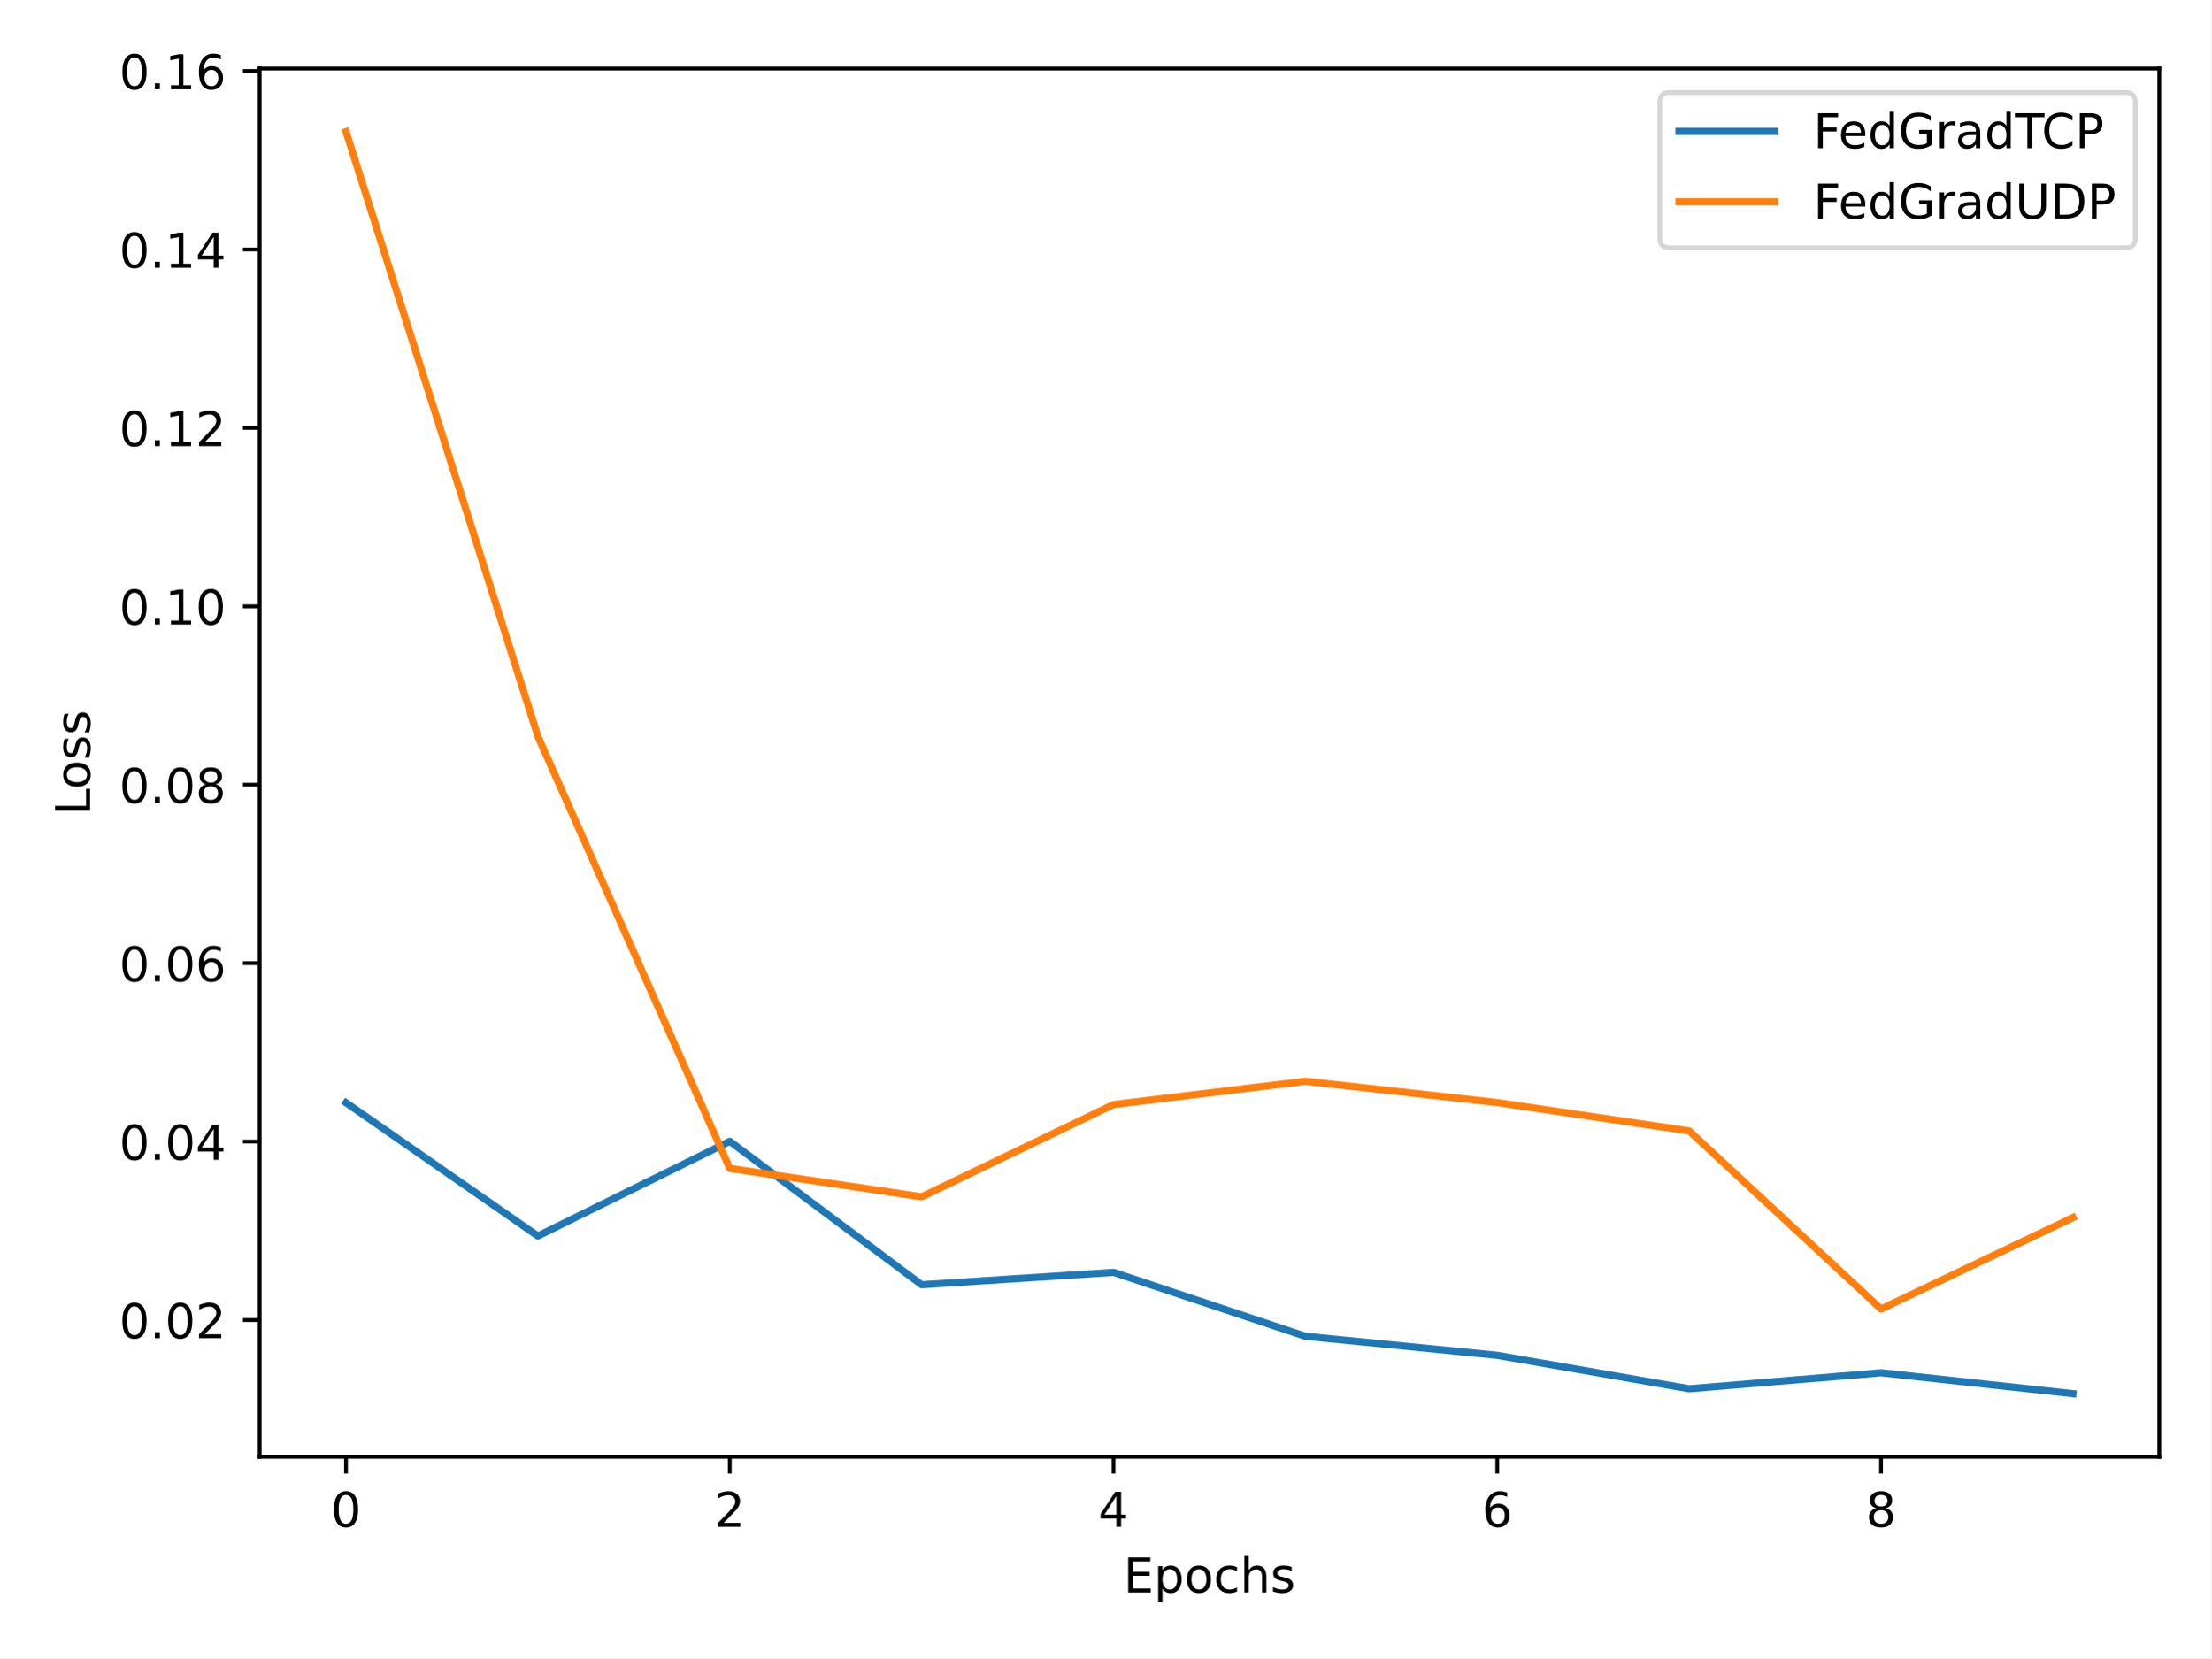
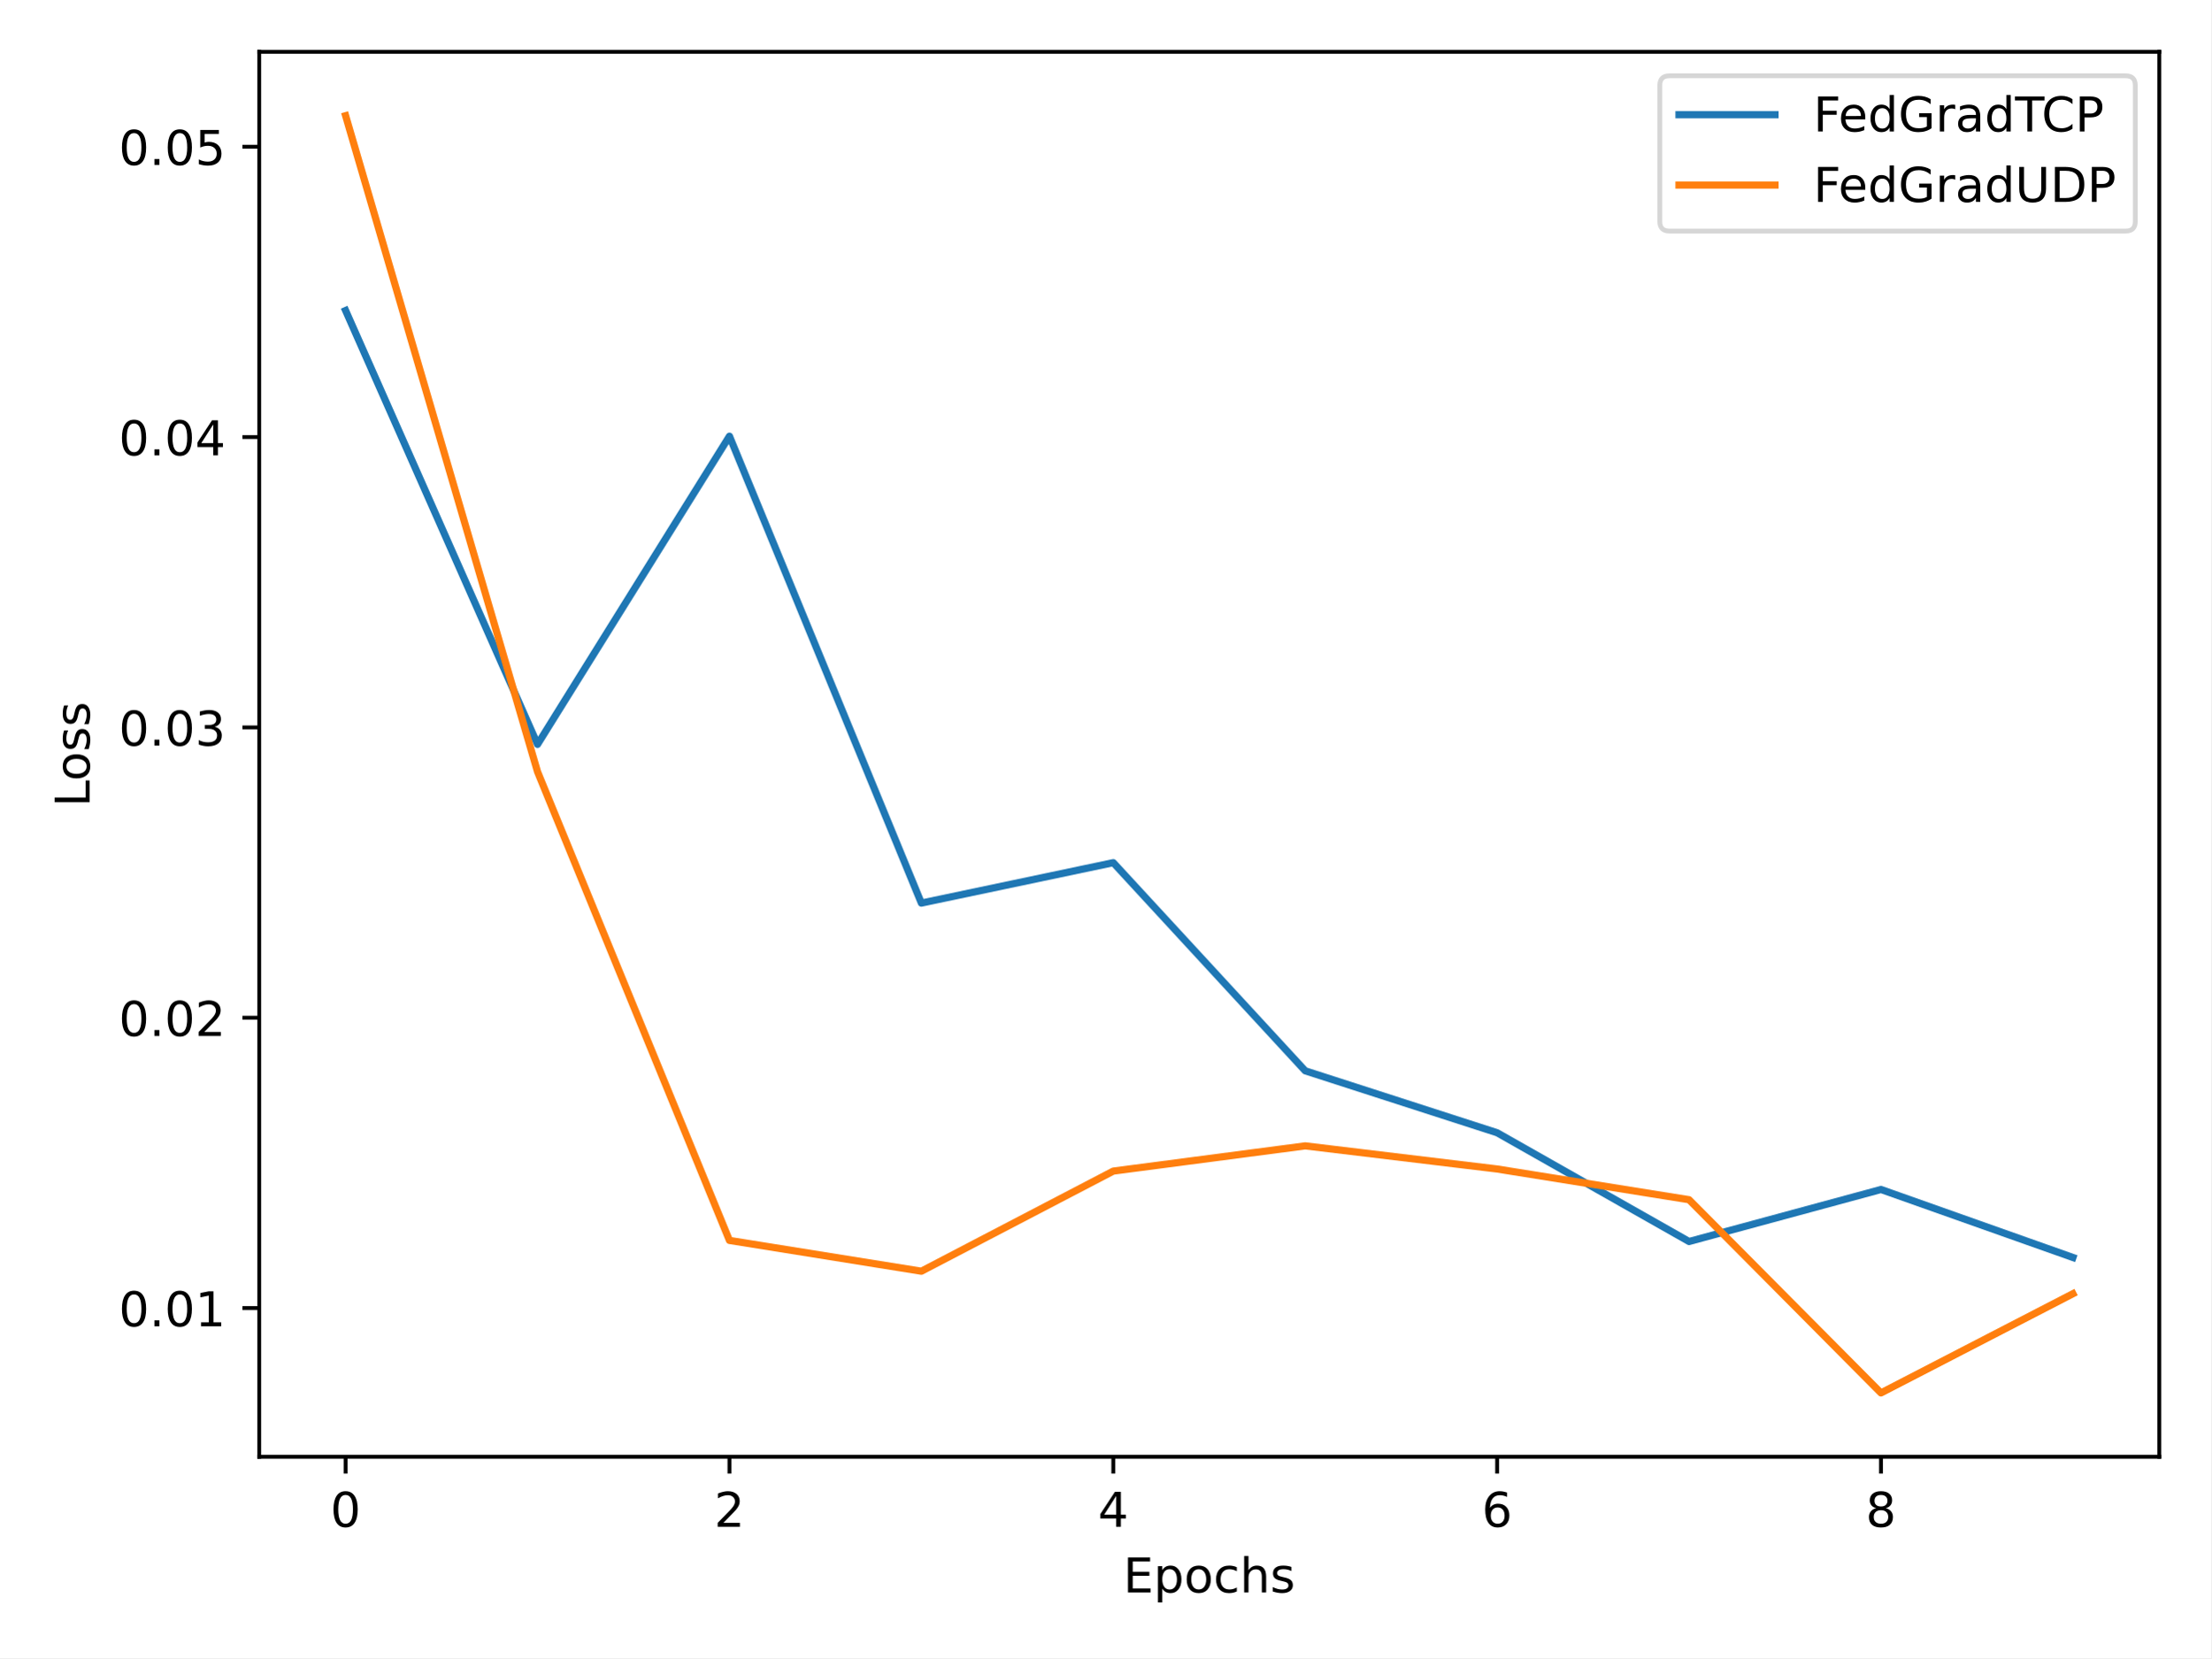
<svg xmlns="http://www.w3.org/2000/svg" xmlns:xlink="http://www.w3.org/1999/xlink" height="345.6pt" version="1.1" viewBox="0 0 460.8 345.6" width="460.8pt">
  <defs>
    <style type="text/css">*{stroke-linecap:butt;stroke-linejoin:round;}</style>
  </defs>
  <g id="figure_1">
    <g id="patch_1">
      <path d="M 0 345.6  L 460.8 345.6  L 460.8 0  L 0 0  z " style="fill:#ffffff;" />
    </g>
    <g id="axes_1">
      <g id="patch_2">
-         <path d="M 54.11 303.64  L 450 303.64  L 450 14.284  L 54.11 14.284  z " style="fill:#ffffff;" />
+         <path d="M 54.02 303.64  L 450 303.64  L 450 10.8  L 54.02 10.8  z " style="fill:#ffffff;" />
      </g>
      <g id="matplotlib.axis_1">
        <g id="xtick_1">
          <g id="line2d_1">
            <defs>
-               <path d="M 0 0  L 0 3.5  " id="mc41830e9be" style="stroke:#000000;stroke-width:0.8;" />
-             </defs>
-             <g>
-               <use style="stroke:#000000;stroke-width:0.8;" x="72.105" xlink:href="#mc41830e9be" y="303.64" />
+               <path d="M 0 0  L 0 3.5  " id="mc46c319490" style="stroke:#000000;stroke-width:0.8;" />
+             </defs>
+             <g>
+               <use style="stroke:#000000;stroke-width:0.8;" x="72.019" xlink:href="#mc46c319490" y="303.64" />
            </g>
          </g>
          <g id="text_1">
-             <g transform="translate(68.92375 318.2384)scale(0.1 -0.1)">
+             <g transform="translate(68.83784 318.2384)scale(0.1 -0.1)">
              <defs>
                <path d="M 31.781 66.406  Q 24.172 66.406 20.328 58.906  Q 16.5 51.422 16.5 36.375  Q 16.5 21.391 20.328 13.891  Q 24.172 6.391 31.781 6.391  Q 39.453 6.391 43.281 13.891  Q 47.125 21.391 47.125 36.375  Q 47.125 51.422 43.281 58.906  Q 39.453 66.406 31.781 66.406  z M 31.781 74.219  Q 44.047 74.219 50.516 64.516  Q 56.984 54.828 56.984 36.375  Q 56.984 17.969 50.516 8.266  Q 44.047 -1.422 31.781 -1.422  Q 19.531 -1.422 13.062 8.266  Q 6.594 17.969 6.594 36.375  Q 6.594 54.828 13.062 64.516  Q 19.531 74.219 31.781 74.219  z " id="DejaVuSans-48" />
              </defs>
              <use xlink:href="#DejaVuSans-48" />
            </g>
          </g>
        </g>
        <g id="xtick_2">
          <g id="line2d_2">
            <g>
-               <use style="stroke:#000000;stroke-width:0.8;" x="152.083" xlink:href="#mc41830e9be" y="303.64" />
+               <use style="stroke:#000000;stroke-width:0.8;" x="152.015" xlink:href="#mc46c319490" y="303.64" />
            </g>
          </g>
          <g id="text_2">
-             <g transform="translate(148.9015 318.2384)scale(0.1 -0.1)">
+             <g transform="translate(148.8338 318.2384)scale(0.1 -0.1)">
              <defs>
                <path d="M 19.188 8.297  L 53.609 8.297  L 53.609 0  L 7.328 0  L 7.328 8.297  Q 12.938 14.109 22.625 23.891  Q 32.328 33.688 34.812 36.531  Q 39.547 41.844 41.422 45.531  Q 43.312 49.219 43.312 52.781  Q 43.312 58.594 39.234 62.25  Q 35.156 65.922 28.609 65.922  Q 23.969 65.922 18.812 64.312  Q 13.672 62.703 7.812 59.422  L 7.812 69.391  Q 13.766 71.781 18.938 73  Q 24.125 74.219 28.422 74.219  Q 39.75 74.219 46.484 68.547  Q 53.219 62.891 53.219 53.422  Q 53.219 48.922 51.531 44.891  Q 49.859 40.875 45.406 35.406  Q 44.188 33.984 37.641 27.219  Q 31.109 20.453 19.188 8.297  z " id="DejaVuSans-50" />
              </defs>
              <use xlink:href="#DejaVuSans-50" />
            </g>
          </g>
        </g>
        <g id="xtick_3">
          <g id="line2d_3">
            <g>
-               <use style="stroke:#000000;stroke-width:0.8;" x="232.061" xlink:href="#mc41830e9be" y="303.64" />
+               <use style="stroke:#000000;stroke-width:0.8;" x="232.011" xlink:href="#mc46c319490" y="303.64" />
            </g>
          </g>
          <g id="text_3">
-             <g transform="translate(228.8793 318.2384)scale(0.1 -0.1)">
+             <g transform="translate(228.8298 318.2384)scale(0.1 -0.1)">
              <defs>
                <path d="M 37.797 64.312  L 12.891 25.391  L 37.797 25.391  z M 35.203 72.906  L 47.609 72.906  L 47.609 25.391  L 58.016 25.391  L 58.016 17.188  L 47.609 17.188  L 47.609 0  L 37.797 0  L 37.797 17.188  L 4.891 17.188  L 4.891 26.703  z " id="DejaVuSans-52" />
              </defs>
              <use xlink:href="#DejaVuSans-52" />
            </g>
          </g>
        </g>
        <g id="xtick_4">
          <g id="line2d_4">
            <g>
-               <use style="stroke:#000000;stroke-width:0.8;" x="312.038" xlink:href="#mc41830e9be" y="303.64" />
+               <use style="stroke:#000000;stroke-width:0.8;" x="312.007" xlink:href="#mc46c319490" y="303.64" />
            </g>
          </g>
          <g id="text_4">
-             <g transform="translate(308.8571 318.2384)scale(0.1 -0.1)">
+             <g transform="translate(308.8257 318.2384)scale(0.1 -0.1)">
              <defs>
                <path d="M 33.016 40.375  Q 26.375 40.375 22.484 35.828  Q 18.609 31.297 18.609 23.391  Q 18.609 15.531 22.484 10.953  Q 26.375 6.391 33.016 6.391  Q 39.656 6.391 43.531 10.953  Q 47.406 15.531 47.406 23.391  Q 47.406 31.297 43.531 35.828  Q 39.656 40.375 33.016 40.375  z M 52.594 71.297  L 52.594 62.312  Q 48.875 64.062 45.094 64.984  Q 41.312 65.922 37.594 65.922  Q 27.828 65.922 22.672 59.328  Q 17.531 52.734 16.797 39.406  Q 19.672 43.656 24.016 45.922  Q 28.375 48.188 33.594 48.188  Q 44.578 48.188 50.953 41.516  Q 57.328 34.859 57.328 23.391  Q 57.328 12.156 50.688 5.359  Q 44.047 -1.422 33.016 -1.422  Q 20.359 -1.422 13.672 8.266  Q 6.984 17.969 6.984 36.375  Q 6.984 53.656 15.188 63.938  Q 23.391 74.219 37.203 74.219  Q 40.922 74.219 44.703 73.484  Q 48.484 72.75 52.594 71.297  z " id="DejaVuSans-54" />
              </defs>
              <use xlink:href="#DejaVuSans-54" />
            </g>
          </g>
        </g>
        <g id="xtick_5">
          <g id="line2d_5">
            <g>
-               <use style="stroke:#000000;stroke-width:0.8;" x="392.016" xlink:href="#mc41830e9be" y="303.64" />
+               <use style="stroke:#000000;stroke-width:0.8;" x="392.003" xlink:href="#mc46c319490" y="303.64" />
            </g>
          </g>
          <g id="text_5">
-             <g transform="translate(388.8349 318.2384)scale(0.1 -0.1)">
+             <g transform="translate(388.8217 318.2384)scale(0.1 -0.1)">
              <defs>
                <path d="M 31.781 34.625  Q 24.75 34.625 20.719 30.859  Q 16.703 27.094 16.703 20.516  Q 16.703 13.922 20.719 10.156  Q 24.75 6.391 31.781 6.391  Q 38.812 6.391 42.859 10.172  Q 46.922 13.969 46.922 20.516  Q 46.922 27.094 42.891 30.859  Q 38.875 34.625 31.781 34.625  z M 21.922 38.812  Q 15.578 40.375 12.031 44.719  Q 8.5 49.078 8.5 55.328  Q 8.5 64.062 14.719 69.141  Q 20.953 74.219 31.781 74.219  Q 42.672 74.219 48.875 69.141  Q 55.078 64.062 55.078 55.328  Q 55.078 49.078 51.531 44.719  Q 48 40.375 41.703 38.812  Q 48.828 37.156 52.797 32.312  Q 56.781 27.484 56.781 20.516  Q 56.781 9.906 50.312 4.234  Q 43.844 -1.422 31.781 -1.422  Q 19.734 -1.422 13.25 4.234  Q 6.781 9.906 6.781 20.516  Q 6.781 27.484 10.781 32.312  Q 14.797 37.156 21.922 38.812  z M 18.312 54.391  Q 18.312 48.734 21.844 45.562  Q 25.391 42.391 31.781 42.391  Q 38.141 42.391 41.719 45.562  Q 45.312 48.734 45.312 54.391  Q 45.312 60.062 41.719 63.234  Q 38.141 66.406 31.781 66.406  Q 25.391 66.406 21.844 63.234  Q 18.312 60.062 18.312 54.391  z " id="DejaVuSans-56" />
              </defs>
              <use xlink:href="#DejaVuSans-56" />
            </g>
          </g>
        </g>
        <g id="text_6">
-           <g transform="translate(234.1394 331.9166)scale(0.1 -0.1)">
+           <g transform="translate(234.0944 331.9166)scale(0.1 -0.1)">
            <defs>
              <path d="M 9.812 72.906  L 55.906 72.906  L 55.906 64.594  L 19.672 64.594  L 19.672 43.016  L 54.391 43.016  L 54.391 34.719  L 19.672 34.719  L 19.672 8.297  L 56.781 8.297  L 56.781 0  L 9.812 0  z " id="DejaVuSans-69" />
              <path d="M 18.109 8.203  L 18.109 -20.797  L 9.078 -20.797  L 9.078 54.688  L 18.109 54.688  L 18.109 46.391  Q 20.953 51.266 25.266 53.625  Q 29.594 56 35.594 56  Q 45.562 56 51.781 48.094  Q 58.016 40.188 58.016 27.297  Q 58.016 14.406 51.781 6.484  Q 45.562 -1.422 35.594 -1.422  Q 29.594 -1.422 25.266 0.953  Q 20.953 3.328 18.109 8.203  z M 48.688 27.297  Q 48.688 37.203 44.609 42.844  Q 40.531 48.484 33.406 48.484  Q 26.266 48.484 22.188 42.844  Q 18.109 37.203 18.109 27.297  Q 18.109 17.391 22.188 11.75  Q 26.266 6.109 33.406 6.109  Q 40.531 6.109 44.609 11.75  Q 48.688 17.391 48.688 27.297  z " id="DejaVuSans-112" />
              <path d="M 30.609 48.391  Q 23.391 48.391 19.188 42.75  Q 14.984 37.109 14.984 27.297  Q 14.984 17.484 19.156 11.844  Q 23.344 6.203 30.609 6.203  Q 37.797 6.203 41.984 11.859  Q 46.188 17.531 46.188 27.297  Q 46.188 37.016 41.984 42.703  Q 37.797 48.391 30.609 48.391  z M 30.609 56  Q 42.328 56 49.016 48.375  Q 55.719 40.766 55.719 27.297  Q 55.719 13.875 49.016 6.219  Q 42.328 -1.422 30.609 -1.422  Q 18.844 -1.422 12.172 6.219  Q 5.516 13.875 5.516 27.297  Q 5.516 40.766 12.172 48.375  Q 18.844 56 30.609 56  z " id="DejaVuSans-111" />
              <path d="M 48.781 52.594  L 48.781 44.188  Q 44.969 46.297 41.141 47.344  Q 37.312 48.391 33.406 48.391  Q 24.656 48.391 19.812 42.844  Q 14.984 37.312 14.984 27.297  Q 14.984 17.281 19.812 11.734  Q 24.656 6.203 33.406 6.203  Q 37.312 6.203 41.141 7.25  Q 44.969 8.297 48.781 10.406  L 48.781 2.094  Q 45.016 0.344 40.984 -0.531  Q 36.969 -1.422 32.422 -1.422  Q 20.062 -1.422 12.781 6.344  Q 5.516 14.109 5.516 27.297  Q 5.516 40.672 12.859 48.328  Q 20.219 56 33.016 56  Q 37.156 56 41.109 55.141  Q 45.062 54.297 48.781 52.594  z " id="DejaVuSans-99" />
              <path d="M 54.891 33.016  L 54.891 0  L 45.906 0  L 45.906 32.719  Q 45.906 40.484 42.875 44.328  Q 39.844 48.188 33.797 48.188  Q 26.516 48.188 22.312 43.547  Q 18.109 38.922 18.109 30.906  L 18.109 0  L 9.078 0  L 9.078 75.984  L 18.109 75.984  L 18.109 46.188  Q 21.344 51.125 25.703 53.562  Q 30.078 56 35.797 56  Q 45.219 56 50.047 50.172  Q 54.891 44.344 54.891 33.016  z " id="DejaVuSans-104" />
              <path d="M 44.281 53.078  L 44.281 44.578  Q 40.484 46.531 36.375 47.5  Q 32.281 48.484 27.875 48.484  Q 21.188 48.484 17.844 46.438  Q 14.5 44.391 14.5 40.281  Q 14.5 37.156 16.891 35.375  Q 19.281 33.594 26.516 31.984  L 29.594 31.297  Q 39.156 29.25 43.188 25.516  Q 47.219 21.781 47.219 15.094  Q 47.219 7.469 41.188 3.016  Q 35.156 -1.422 24.609 -1.422  Q 20.219 -1.422 15.453 -0.562  Q 10.688 0.297 5.422 2  L 5.422 11.281  Q 10.406 8.688 15.234 7.391  Q 20.062 6.109 24.812 6.109  Q 31.156 6.109 34.562 8.281  Q 37.984 10.453 37.984 14.406  Q 37.984 18.062 35.516 20.016  Q 33.062 21.969 24.703 23.781  L 21.578 24.516  Q 13.234 26.266 9.516 29.906  Q 5.812 33.547 5.812 39.891  Q 5.812 47.609 11.281 51.797  Q 16.75 56 26.812 56  Q 31.781 56 36.172 55.266  Q 40.578 54.547 44.281 53.078  z " id="DejaVuSans-115" />
            </defs>
            <use xlink:href="#DejaVuSans-69" />
            <use x="63.184" xlink:href="#DejaVuSans-112" />
            <use x="126.66" xlink:href="#DejaVuSans-111" />
            <use x="187.842" xlink:href="#DejaVuSans-99" />
            <use x="242.822" xlink:href="#DejaVuSans-104" />
            <use x="306.201" xlink:href="#DejaVuSans-115" />
          </g>
        </g>
      </g>
      <g id="matplotlib.axis_2">
        <g id="ytick_1">
          <g id="line2d_6">
            <defs>
-               <path d="M 0 0  L -3.5 0  " id="m1864355645" style="stroke:#000000;stroke-width:0.8;" />
-             </defs>
-             <g>
-               <use style="stroke:#000000;stroke-width:0.8;" x="54.11" xlink:href="#m1864355645" y="275.132" />
+               <path d="M 0 0  L -3.5 0  " id="m26139de1f1" style="stroke:#000000;stroke-width:0.8;" />
+             </defs>
+             <g>
+               <use style="stroke:#000000;stroke-width:0.8;" x="54.02" xlink:href="#m26139de1f1" y="272.646" />
            </g>
          </g>
          <g id="text_7">
-             <g transform="translate(24.84437 278.9312)scale(0.1 -0.1)">
+             <g transform="translate(24.75437 276.4448)scale(0.1 -0.1)">
              <defs>
                <path d="M 10.688 12.406  L 21 12.406  L 21 0  L 10.688 0  z " id="DejaVuSans-46" />
-               </defs>
-               <use xlink:href="#DejaVuSans-48" />
-               <use x="63.623" xlink:href="#DejaVuSans-46" />
-               <use x="95.41" xlink:href="#DejaVuSans-48" />
-               <use x="159.033" xlink:href="#DejaVuSans-50" />
+                 <path d="M 12.406 8.297  L 28.516 8.297  L 28.516 63.922  L 10.984 60.406  L 10.984 69.391  L 28.422 72.906  L 38.281 72.906  L 38.281 8.297  L 54.391 8.297  L 54.391 0  L 12.406 0  z " id="DejaVuSans-49" />
+               </defs>
+               <use xlink:href="#DejaVuSans-48" />
+               <use x="63.623" xlink:href="#DejaVuSans-46" />
+               <use x="95.41" xlink:href="#DejaVuSans-48" />
+               <use x="159.033" xlink:href="#DejaVuSans-49" />
            </g>
          </g>
        </g>
        <g id="ytick_2">
          <g id="line2d_7">
            <g>
-               <use style="stroke:#000000;stroke-width:0.8;" x="54.11" xlink:href="#m1864355645" y="237.942" />
+               <use style="stroke:#000000;stroke-width:0.8;" x="54.02" xlink:href="#m26139de1f1" y="212.128" />
            </g>
          </g>
          <g id="text_8">
-             <g transform="translate(24.84437 241.7411)scale(0.1 -0.1)">
-               <use xlink:href="#DejaVuSans-48" />
-               <use x="63.623" xlink:href="#DejaVuSans-46" />
-               <use x="95.41" xlink:href="#DejaVuSans-48" />
-               <use x="159.033" xlink:href="#DejaVuSans-52" />
+             <g transform="translate(24.75437 215.9274)scale(0.1 -0.1)">
+               <use xlink:href="#DejaVuSans-48" />
+               <use x="63.623" xlink:href="#DejaVuSans-46" />
+               <use x="95.41" xlink:href="#DejaVuSans-48" />
+               <use x="159.033" xlink:href="#DejaVuSans-50" />
            </g>
          </g>
        </g>
        <g id="ytick_3">
          <g id="line2d_8">
            <g>
-               <use style="stroke:#000000;stroke-width:0.8;" x="54.11" xlink:href="#m1864355645" y="200.752" />
+               <use style="stroke:#000000;stroke-width:0.8;" x="54.02" xlink:href="#m26139de1f1" y="151.611" />
            </g>
          </g>
          <g id="text_9">
-             <g transform="translate(24.84437 204.5511)scale(0.1 -0.1)">
-               <use xlink:href="#DejaVuSans-48" />
-               <use x="63.623" xlink:href="#DejaVuSans-46" />
-               <use x="95.41" xlink:href="#DejaVuSans-48" />
-               <use x="159.033" xlink:href="#DejaVuSans-54" />
+             <g transform="translate(24.75437 155.41)scale(0.1 -0.1)">
+               <defs>
+                 <path d="M 40.578 39.312  Q 47.656 37.797 51.625 33  Q 55.609 28.219 55.609 21.188  Q 55.609 10.406 48.188 4.484  Q 40.766 -1.422 27.094 -1.422  Q 22.516 -1.422 17.656 -0.516  Q 12.797 0.391 7.625 2.203  L 7.625 11.719  Q 11.719 9.328 16.594 8.109  Q 21.484 6.891 26.812 6.891  Q 36.078 6.891 40.938 10.547  Q 45.797 14.203 45.797 21.188  Q 45.797 27.641 41.281 31.266  Q 36.766 34.906 28.719 34.906  L 20.219 34.906  L 20.219 43.016  L 29.109 43.016  Q 36.375 43.016 40.234 45.922  Q 44.094 48.828 44.094 54.297  Q 44.094 59.906 40.109 62.906  Q 36.141 65.922 28.719 65.922  Q 24.656 65.922 20.016 65.031  Q 15.375 64.156 9.812 62.312  L 9.812 71.094  Q 15.438 72.656 20.344 73.438  Q 25.25 74.219 29.594 74.219  Q 40.828 74.219 47.359 69.109  Q 53.906 64.016 53.906 55.328  Q 53.906 49.266 50.438 45.094  Q 46.969 40.922 40.578 39.312  z " id="DejaVuSans-51" />
+               </defs>
+               <use xlink:href="#DejaVuSans-48" />
+               <use x="63.623" xlink:href="#DejaVuSans-46" />
+               <use x="95.41" xlink:href="#DejaVuSans-48" />
+               <use x="159.033" xlink:href="#DejaVuSans-51" />
            </g>
          </g>
        </g>
        <g id="ytick_4">
          <g id="line2d_9">
            <g>
-               <use style="stroke:#000000;stroke-width:0.8;" x="54.11" xlink:href="#m1864355645" y="163.562" />
+               <use style="stroke:#000000;stroke-width:0.8;" x="54.02" xlink:href="#m26139de1f1" y="91.093" />
            </g>
          </g>
          <g id="text_10">
-             <g transform="translate(24.84437 167.361)scale(0.1 -0.1)">
-               <use xlink:href="#DejaVuSans-48" />
-               <use x="63.623" xlink:href="#DejaVuSans-46" />
-               <use x="95.41" xlink:href="#DejaVuSans-48" />
-               <use x="159.033" xlink:href="#DejaVuSans-56" />
+             <g transform="translate(24.75437 94.89268)scale(0.1 -0.1)">
+               <use xlink:href="#DejaVuSans-48" />
+               <use x="63.623" xlink:href="#DejaVuSans-46" />
+               <use x="95.41" xlink:href="#DejaVuSans-48" />
+               <use x="159.033" xlink:href="#DejaVuSans-52" />
            </g>
          </g>
        </g>
        <g id="ytick_5">
          <g id="line2d_10">
            <g>
-               <use style="stroke:#000000;stroke-width:0.8;" x="54.11" xlink:href="#m1864355645" y="126.372" />
+               <use style="stroke:#000000;stroke-width:0.8;" x="54.02" xlink:href="#m26139de1f1" y="30.576" />
            </g>
          </g>
          <g id="text_11">
-             <g transform="translate(24.84437 130.171)scale(0.1 -0.1)">
-               <defs>
-                 <path d="M 12.406 8.297  L 28.516 8.297  L 28.516 63.922  L 10.984 60.406  L 10.984 69.391  L 28.422 72.906  L 38.281 72.906  L 38.281 8.297  L 54.391 8.297  L 54.391 0  L 12.406 0  z " id="DejaVuSans-49" />
-               </defs>
-               <use xlink:href="#DejaVuSans-48" />
-               <use x="63.623" xlink:href="#DejaVuSans-46" />
-               <use x="95.41" xlink:href="#DejaVuSans-49" />
-               <use x="159.033" xlink:href="#DejaVuSans-48" />
-             </g>
-           </g>
-         </g>
-         <g id="ytick_6">
-           <g id="line2d_11">
-             <g>
-               <use style="stroke:#000000;stroke-width:0.8;" x="54.11" xlink:href="#m1864355645" y="89.182" />
-             </g>
-           </g>
-           <g id="text_12">
-             <g transform="translate(24.84437 92.98089)scale(0.1 -0.1)">
-               <use xlink:href="#DejaVuSans-48" />
-               <use x="63.623" xlink:href="#DejaVuSans-46" />
-               <use x="95.41" xlink:href="#DejaVuSans-49" />
-               <use x="159.033" xlink:href="#DejaVuSans-50" />
-             </g>
-           </g>
-         </g>
-         <g id="ytick_7">
-           <g id="line2d_12">
-             <g>
-               <use style="stroke:#000000;stroke-width:0.8;" x="54.11" xlink:href="#m1864355645" y="51.992" />
-             </g>
-           </g>
-           <g id="text_13">
-             <g transform="translate(24.84437 55.79082)scale(0.1 -0.1)">
-               <use xlink:href="#DejaVuSans-48" />
-               <use x="63.623" xlink:href="#DejaVuSans-46" />
-               <use x="95.41" xlink:href="#DejaVuSans-49" />
-               <use x="159.033" xlink:href="#DejaVuSans-52" />
-             </g>
-           </g>
-         </g>
-         <g id="ytick_8">
-           <g id="line2d_13">
-             <g>
-               <use style="stroke:#000000;stroke-width:0.8;" x="54.11" xlink:href="#m1864355645" y="14.802" />
-             </g>
-           </g>
-           <g id="text_14">
-             <g transform="translate(24.84437 18.60076)scale(0.1 -0.1)">
-               <use xlink:href="#DejaVuSans-48" />
-               <use x="63.623" xlink:href="#DejaVuSans-46" />
-               <use x="95.41" xlink:href="#DejaVuSans-49" />
-               <use x="159.033" xlink:href="#DejaVuSans-54" />
-             </g>
-           </g>
-         </g>
-         <g id="text_15">
-           <g transform="translate(18.76469 169.9294)rotate(-90)scale(0.1 -0.1)">
+             <g transform="translate(24.75437 34.37532)scale(0.1 -0.1)">
+               <defs>
+                 <path d="M 10.797 72.906  L 49.516 72.906  L 49.516 64.594  L 19.828 64.594  L 19.828 46.734  Q 21.969 47.469 24.109 47.828  Q 26.266 48.188 28.422 48.188  Q 40.625 48.188 47.75 41.5  Q 54.891 34.812 54.891 23.391  Q 54.891 11.625 47.562 5.094  Q 40.234 -1.422 26.906 -1.422  Q 22.312 -1.422 17.547 -0.641  Q 12.797 0.141 7.719 1.703  L 7.719 11.625  Q 12.109 9.234 16.797 8.062  Q 21.484 6.891 26.703 6.891  Q 35.156 6.891 40.078 11.328  Q 45.016 15.766 45.016 23.391  Q 45.016 31 40.078 35.438  Q 35.156 39.891 26.703 39.891  Q 22.75 39.891 18.812 39.016  Q 14.891 38.141 10.797 36.281  z " id="DejaVuSans-53" />
+               </defs>
+               <use xlink:href="#DejaVuSans-48" />
+               <use x="63.623" xlink:href="#DejaVuSans-46" />
+               <use x="95.41" xlink:href="#DejaVuSans-48" />
+               <use x="159.033" xlink:href="#DejaVuSans-53" />
+             </g>
+           </g>
+         </g>
+         <g id="text_12">
+           <g transform="translate(18.67469 168.1872)rotate(-90)scale(0.1 -0.1)">
            <defs>
              <path d="M 9.812 72.906  L 19.672 72.906  L 19.672 8.297  L 55.172 8.297  L 55.172 0  L 9.812 0  z " id="DejaVuSans-76" />
            </defs>
            <use xlink:href="#DejaVuSans-76" />
            <use x="53.963" xlink:href="#DejaVuSans-111" />
            <use x="115.145" xlink:href="#DejaVuSans-115" />
            <use x="167.244" xlink:href="#DejaVuSans-115" />
          </g>
        </g>
      </g>
-       <g id="line2d_14">
-         <path clip-path="url(#pf8e13257f7)" d="M 72.105 229.838  L 112.094 257.624  L 152.083 237.886  L 192.072 267.789  L 232.061 265.201  L 272.049 278.531  L 312.038 282.498  L 352.027 289.464  L 392.016 286.132  L 432.005 290.487  " style="fill:none;stroke:#1f77b4;stroke-linecap:square;stroke-width:1.5;" />
-       </g>
-       <g id="line2d_15">
-         <path clip-path="url(#pf8e13257f7)" d="M 72.105 27.437  L 112.094 153.481  L 152.083 243.538  L 192.072 249.454  L 232.061 230.218  L 272.049 225.373  L 312.038 229.817  L 352.027 235.72  L 392.016 272.838  L 432.005 253.779  " style="fill:none;stroke:#ff7f0e;stroke-linecap:square;stroke-width:1.5;" />
+       <g id="line2d_11">
+         <path clip-path="url(#pd41fcb14a2)" d="M 72.019 64.719  L 112.017 155.148  L 152.015 90.913  L 192.013 188.23  L 232.011 179.807  L 272.009 223.19  L 312.007 236.102  L 352.005 258.771  L 392.003 247.928  L 432.001 262.102  " style="fill:none;stroke:#1f77b4;stroke-linecap:square;stroke-width:1.5;" />
+       </g>
+       <g id="line2d_12">
+         <path clip-path="url(#pd41fcb14a2)" d="M 72.019 24.111  L 112.017 160.848  L 152.015 258.544  L 192.013 264.962  L 232.011 244.094  L 272.009 238.838  L 312.007 243.659  L 352.005 250.063  L 392.003 290.329  L 432.001 269.654  " style="fill:none;stroke:#ff7f0e;stroke-linecap:square;stroke-width:1.5;" />
      </g>
      <g id="patch_3">
-         <path d="M 54.11 303.64  L 54.11 14.284  " style="fill:none;stroke:#000000;stroke-linecap:square;stroke-linejoin:miter;stroke-width:0.8;" />
+         <path d="M 54.02 303.64  L 54.02 10.8  " style="fill:none;stroke:#000000;stroke-linecap:square;stroke-linejoin:miter;stroke-width:0.8;" />
      </g>
      <g id="patch_4">
-         <path d="M 450 303.64  L 450 14.284  " style="fill:none;stroke:#000000;stroke-linecap:square;stroke-linejoin:miter;stroke-width:0.8;" />
+         <path d="M 450 303.64  L 450 10.8  " style="fill:none;stroke:#000000;stroke-linecap:square;stroke-linejoin:miter;stroke-width:0.8;" />
      </g>
      <g id="patch_5">
-         <path d="M 54.11 303.64  L 450 303.64  " style="fill:none;stroke:#000000;stroke-linecap:square;stroke-linejoin:miter;stroke-width:0.8;" />
+         <path d="M 54.02 303.64  L 450 303.64  " style="fill:none;stroke:#000000;stroke-linecap:square;stroke-linejoin:miter;stroke-width:0.8;" />
      </g>
      <g id="patch_6">
-         <path d="M 54.11 14.284  L 450 14.284  " style="fill:none;stroke:#000000;stroke-linecap:square;stroke-linejoin:miter;stroke-width:0.8;" />
+         <path d="M 54.02 10.8  L 450 10.8  " style="fill:none;stroke:#000000;stroke-linecap:square;stroke-linejoin:miter;stroke-width:0.8;" />
      </g>
      <g id="legend_1">
        <g id="patch_7">
-           <path d="M 347.913 51.641  L 443 51.641  Q 445 51.641 445 49.641  L 445 21.284  Q 445 19.284 443 19.284  L 347.913 19.284  Q 345.913 19.284 345.913 21.284  L 345.913 49.641  Q 345.913 51.641 347.913 51.641  z " style="fill:#ffffff;opacity:0.8;stroke:#cccccc;stroke-linejoin:miter;" />
-         </g>
-         <g id="line2d_16">
-           <path d="M 349.913 27.383  L 369.913 27.383  " style="fill:none;stroke:#1f77b4;stroke-linecap:square;stroke-width:1.5;" />
-         </g>
-         <g id="line2d_17" />
-         <g id="text_16">
-           <g transform="translate(377.9125 30.88284)scale(0.1 -0.1)">
+           <path d="M 347.913 48.156  L 443 48.156  Q 445 48.156 445 46.156  L 445 17.8  Q 445 15.8 443 15.8  L 347.913 15.8  Q 345.913 15.8 345.913 17.8  L 345.913 46.156  Q 345.913 48.156 347.913 48.156  z " style="fill:#ffffff;opacity:0.8;stroke:#cccccc;stroke-linejoin:miter;" />
+         </g>
+         <g id="line2d_13">
+           <path d="M 349.913 23.898  L 369.913 23.898  " style="fill:none;stroke:#1f77b4;stroke-linecap:square;stroke-width:1.5;" />
+         </g>
+         <g id="line2d_14" />
+         <g id="text_13">
+           <g transform="translate(377.9125 27.39844)scale(0.1 -0.1)">
            <defs>
              <path d="M 9.812 72.906  L 51.703 72.906  L 51.703 64.594  L 19.672 64.594  L 19.672 43.109  L 48.578 43.109  L 48.578 34.812  L 19.672 34.812  L 19.672 0  L 9.812 0  z " id="DejaVuSans-70" />
              <path d="M 56.203 29.594  L 56.203 25.203  L 14.891 25.203  Q 15.484 15.922 20.484 11.062  Q 25.484 6.203 34.422 6.203  Q 39.594 6.203 44.453 7.469  Q 49.312 8.734 54.109 11.281  L 54.109 2.781  Q 49.266 0.734 44.188 -0.344  Q 39.109 -1.422 33.891 -1.422  Q 20.797 -1.422 13.156 6.188  Q 5.516 13.812 5.516 26.812  Q 5.516 40.234 12.766 48.109  Q 20.016 56 32.328 56  Q 43.359 56 49.781 48.891  Q 56.203 41.797 56.203 29.594  z M 47.219 32.234  Q 47.125 39.594 43.094 43.984  Q 39.062 48.391 32.422 48.391  Q 24.906 48.391 20.391 44.141  Q 15.875 39.891 15.188 32.172  z " id="DejaVuSans-101" />
              <path d="M 45.406 46.391  L 45.406 75.984  L 54.391 75.984  L 54.391 0  L 45.406 0  L 45.406 8.203  Q 42.578 3.328 38.25 0.953  Q 33.938 -1.422 27.875 -1.422  Q 17.969 -1.422 11.734 6.484  Q 5.516 14.406 5.516 27.297  Q 5.516 40.188 11.734 48.094  Q 17.969 56 27.875 56  Q 33.938 56 38.25 53.625  Q 42.578 51.266 45.406 46.391  z M 14.797 27.297  Q 14.797 17.391 18.875 11.75  Q 22.953 6.109 30.078 6.109  Q 37.203 6.109 41.297 11.75  Q 45.406 17.391 45.406 27.297  Q 45.406 37.203 41.297 42.844  Q 37.203 48.484 30.078 48.484  Q 22.953 48.484 18.875 42.844  Q 14.797 37.203 14.797 27.297  z " id="DejaVuSans-100" />
              <path d="M 59.516 10.406  L 59.516 29.984  L 43.406 29.984  L 43.406 38.094  L 69.281 38.094  L 69.281 6.781  Q 63.578 2.734 56.688 0.656  Q 49.812 -1.422 42 -1.422  Q 24.906 -1.422 15.25 8.562  Q 5.609 18.562 5.609 36.375  Q 5.609 54.25 15.25 64.234  Q 24.906 74.219 42 74.219  Q 49.125 74.219 55.547 72.453  Q 61.969 70.703 67.391 67.281  L 67.391 56.781  Q 61.922 61.422 55.766 63.766  Q 49.609 66.109 42.828 66.109  Q 29.438 66.109 22.719 58.641  Q 16.016 51.172 16.016 36.375  Q 16.016 21.625 22.719 14.156  Q 29.438 6.688 42.828 6.688  Q 48.047 6.688 52.141 7.594  Q 56.25 8.5 59.516 10.406  z " id="DejaVuSans-71" />
              <path d="M 41.109 46.297  Q 39.594 47.172 37.812 47.578  Q 36.031 48 33.891 48  Q 26.266 48 22.188 43.047  Q 18.109 38.094 18.109 28.812  L 18.109 0  L 9.078 0  L 9.078 54.688  L 18.109 54.688  L 18.109 46.188  Q 20.953 51.172 25.484 53.578  Q 30.031 56 36.531 56  Q 37.453 56 38.578 55.875  Q 39.703 55.766 41.062 55.516  z " id="DejaVuSans-114" />
              <path d="M 34.281 27.484  Q 23.391 27.484 19.188 25  Q 14.984 22.516 14.984 16.5  Q 14.984 11.719 18.141 8.906  Q 21.297 6.109 26.703 6.109  Q 34.188 6.109 38.703 11.406  Q 43.219 16.703 43.219 25.484  L 43.219 27.484  z M 52.203 31.203  L 52.203 0  L 43.219 0  L 43.219 8.297  Q 40.141 3.328 35.547 0.953  Q 30.953 -1.422 24.312 -1.422  Q 15.922 -1.422 10.953 3.297  Q 6 8.016 6 15.922  Q 6 25.141 12.172 29.828  Q 18.359 34.516 30.609 34.516  L 43.219 34.516  L 43.219 35.406  Q 43.219 41.609 39.141 45  Q 35.062 48.391 27.688 48.391  Q 23 48.391 18.547 47.266  Q 14.109 46.141 10.016 43.891  L 10.016 52.203  Q 14.938 54.109 19.578 55.047  Q 24.219 56 28.609 56  Q 40.484 56 46.344 49.844  Q 52.203 43.703 52.203 31.203  z " id="DejaVuSans-97" />
              <path d="M -0.297 72.906  L 61.375 72.906  L 61.375 64.594  L 35.5 64.594  L 35.5 0  L 25.594 0  L 25.594 64.594  L -0.297 64.594  z " id="DejaVuSans-84" />
              <path d="M 64.406 67.281  L 64.406 56.891  Q 59.422 61.531 53.781 63.812  Q 48.141 66.109 41.797 66.109  Q 29.297 66.109 22.656 58.469  Q 16.016 50.828 16.016 36.375  Q 16.016 21.969 22.656 14.328  Q 29.297 6.688 41.797 6.688  Q 48.141 6.688 53.781 8.984  Q 59.422 11.281 64.406 15.922  L 64.406 5.609  Q 59.234 2.094 53.438 0.328  Q 47.656 -1.422 41.219 -1.422  Q 24.656 -1.422 15.125 8.703  Q 5.609 18.844 5.609 36.375  Q 5.609 53.953 15.125 64.078  Q 24.656 74.219 41.219 74.219  Q 47.75 74.219 53.531 72.484  Q 59.328 70.75 64.406 67.281  z " id="DejaVuSans-67" />
              <path d="M 19.672 64.797  L 19.672 37.406  L 32.078 37.406  Q 38.969 37.406 42.719 40.969  Q 46.484 44.531 46.484 51.125  Q 46.484 57.672 42.719 61.234  Q 38.969 64.797 32.078 64.797  z M 9.812 72.906  L 32.078 72.906  Q 44.344 72.906 50.609 67.359  Q 56.891 61.812 56.891 51.125  Q 56.891 40.328 50.609 34.812  Q 44.344 29.297 32.078 29.297  L 19.672 29.297  L 19.672 0  L 9.812 0  z " id="DejaVuSans-80" />
            </defs>
            <use xlink:href="#DejaVuSans-70" />
            <use x="52.02" xlink:href="#DejaVuSans-101" />
            <use x="113.543" xlink:href="#DejaVuSans-100" />
            <use x="177.02" xlink:href="#DejaVuSans-71" />
            <use x="254.51" xlink:href="#DejaVuSans-114" />
            <use x="295.623" xlink:href="#DejaVuSans-97" />
            <use x="356.902" xlink:href="#DejaVuSans-100" />
            <use x="420.379" xlink:href="#DejaVuSans-84" />
            <use x="475.588" xlink:href="#DejaVuSans-67" />
            <use x="545.412" xlink:href="#DejaVuSans-80" />
          </g>
        </g>
-         <g id="line2d_18">
-           <path d="M 349.913 42.061  L 369.913 42.061  " style="fill:none;stroke:#ff7f0e;stroke-linecap:square;stroke-width:1.5;" />
-         </g>
-         <g id="line2d_19" />
-         <g id="text_17">
-           <g transform="translate(377.9125 45.56097)scale(0.1 -0.1)">
+         <g id="line2d_15">
+           <path d="M 349.913 38.577  L 369.913 38.577  " style="fill:none;stroke:#ff7f0e;stroke-linecap:square;stroke-width:1.5;" />
+         </g>
+         <g id="line2d_16" />
+         <g id="text_14">
+           <g transform="translate(377.9125 42.07656)scale(0.1 -0.1)">
            <defs>
              <path d="M 8.688 72.906  L 18.609 72.906  L 18.609 28.609  Q 18.609 16.891 22.844 11.734  Q 27.094 6.594 36.625 6.594  Q 46.094 6.594 50.344 11.734  Q 54.594 16.891 54.594 28.609  L 54.594 72.906  L 64.5 72.906  L 64.5 27.391  Q 64.5 13.141 57.438 5.859  Q 50.391 -1.422 36.625 -1.422  Q 22.797 -1.422 15.734 5.859  Q 8.688 13.141 8.688 27.391  z " id="DejaVuSans-85" />
              <path d="M 19.672 64.797  L 19.672 8.109  L 31.594 8.109  Q 46.688 8.109 53.688 14.938  Q 60.688 21.781 60.688 36.531  Q 60.688 51.172 53.688 57.984  Q 46.688 64.797 31.594 64.797  z M 9.812 72.906  L 30.078 72.906  Q 51.266 72.906 61.172 64.094  Q 71.094 55.281 71.094 36.531  Q 71.094 17.672 61.125 8.828  Q 51.172 0 30.078 0  L 9.812 0  z " id="DejaVuSans-68" />
            </defs>
            <use xlink:href="#DejaVuSans-70" />
            <use x="52.02" xlink:href="#DejaVuSans-101" />
            <use x="113.543" xlink:href="#DejaVuSans-100" />
            <use x="177.02" xlink:href="#DejaVuSans-71" />
            <use x="254.51" xlink:href="#DejaVuSans-114" />
            <use x="295.623" xlink:href="#DejaVuSans-97" />
            <use x="356.902" xlink:href="#DejaVuSans-100" />
            <use x="420.379" xlink:href="#DejaVuSans-85" />
            <use x="493.572" xlink:href="#DejaVuSans-68" />
            <use x="570.574" xlink:href="#DejaVuSans-80" />
          </g>
        </g>
      </g>
    </g>
  </g>
  <defs>
-     <clipPath id="pf8e13257f7">
-       <rect height="289.356" width="395.89" x="54.11" y="14.284" />
+     <clipPath id="pd41fcb14a2">
+       <rect height="292.84" width="395.98" x="54.02" y="10.8" />
    </clipPath>
  </defs>
</svg>
